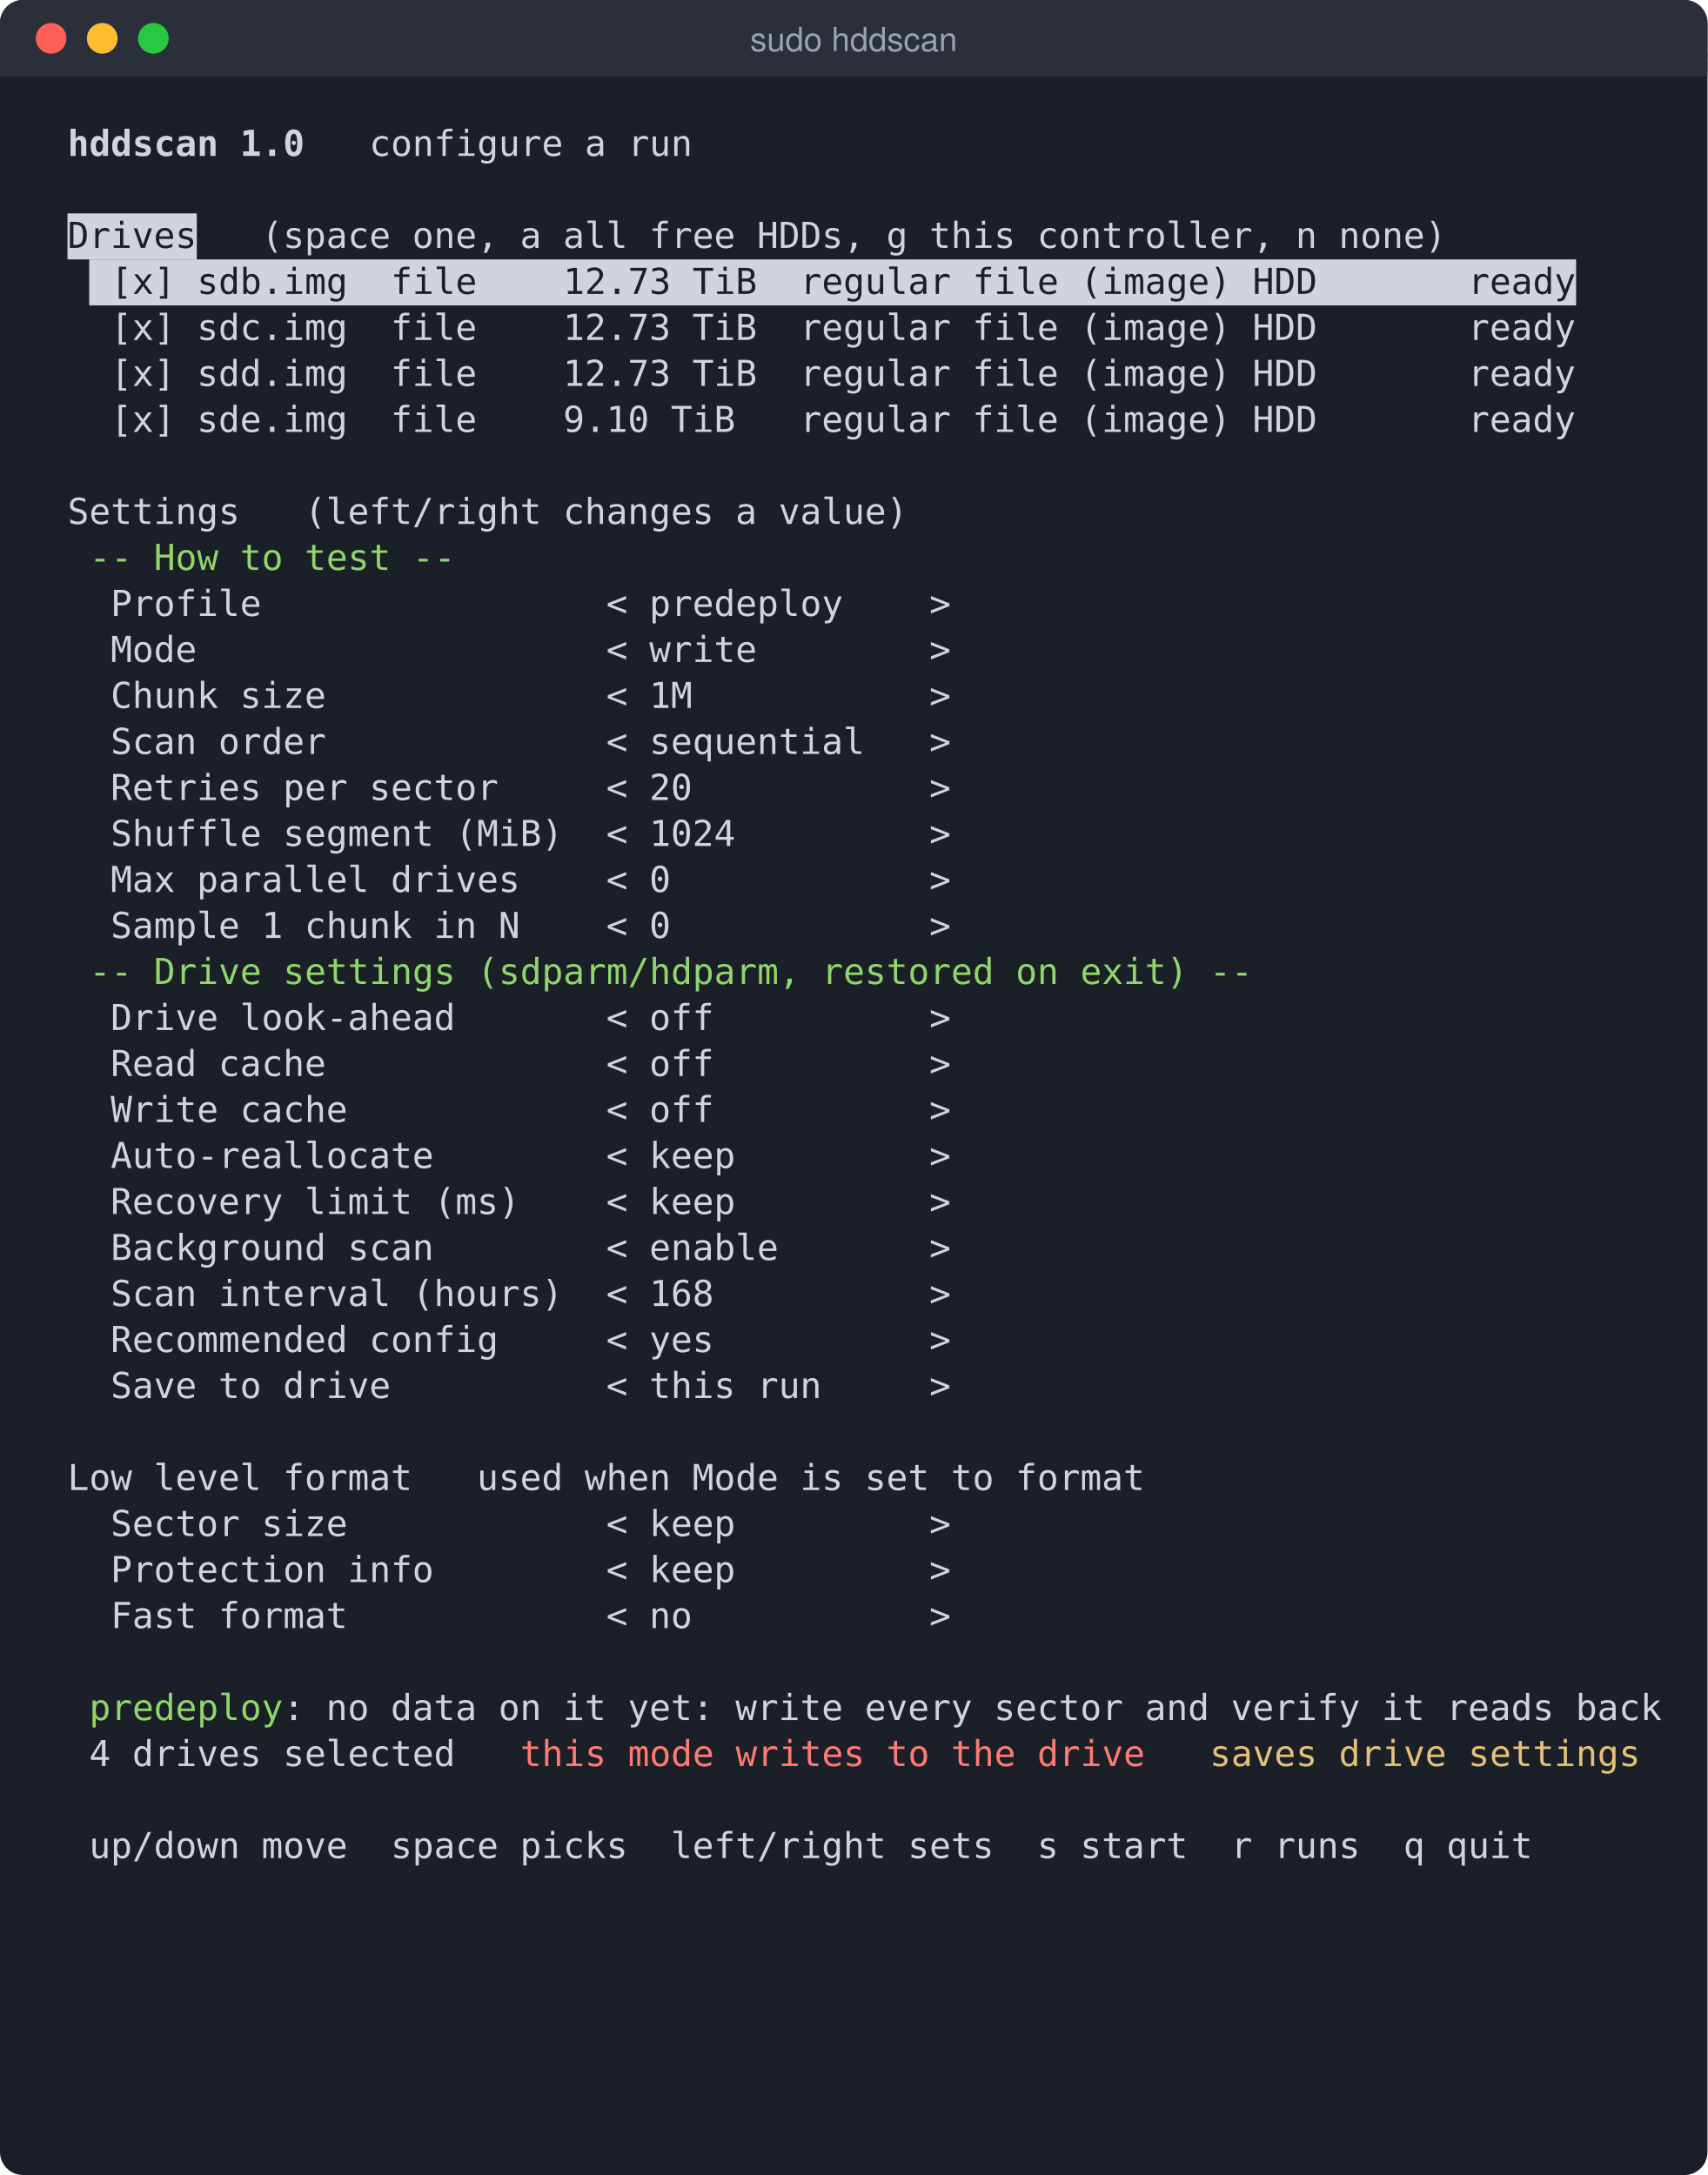
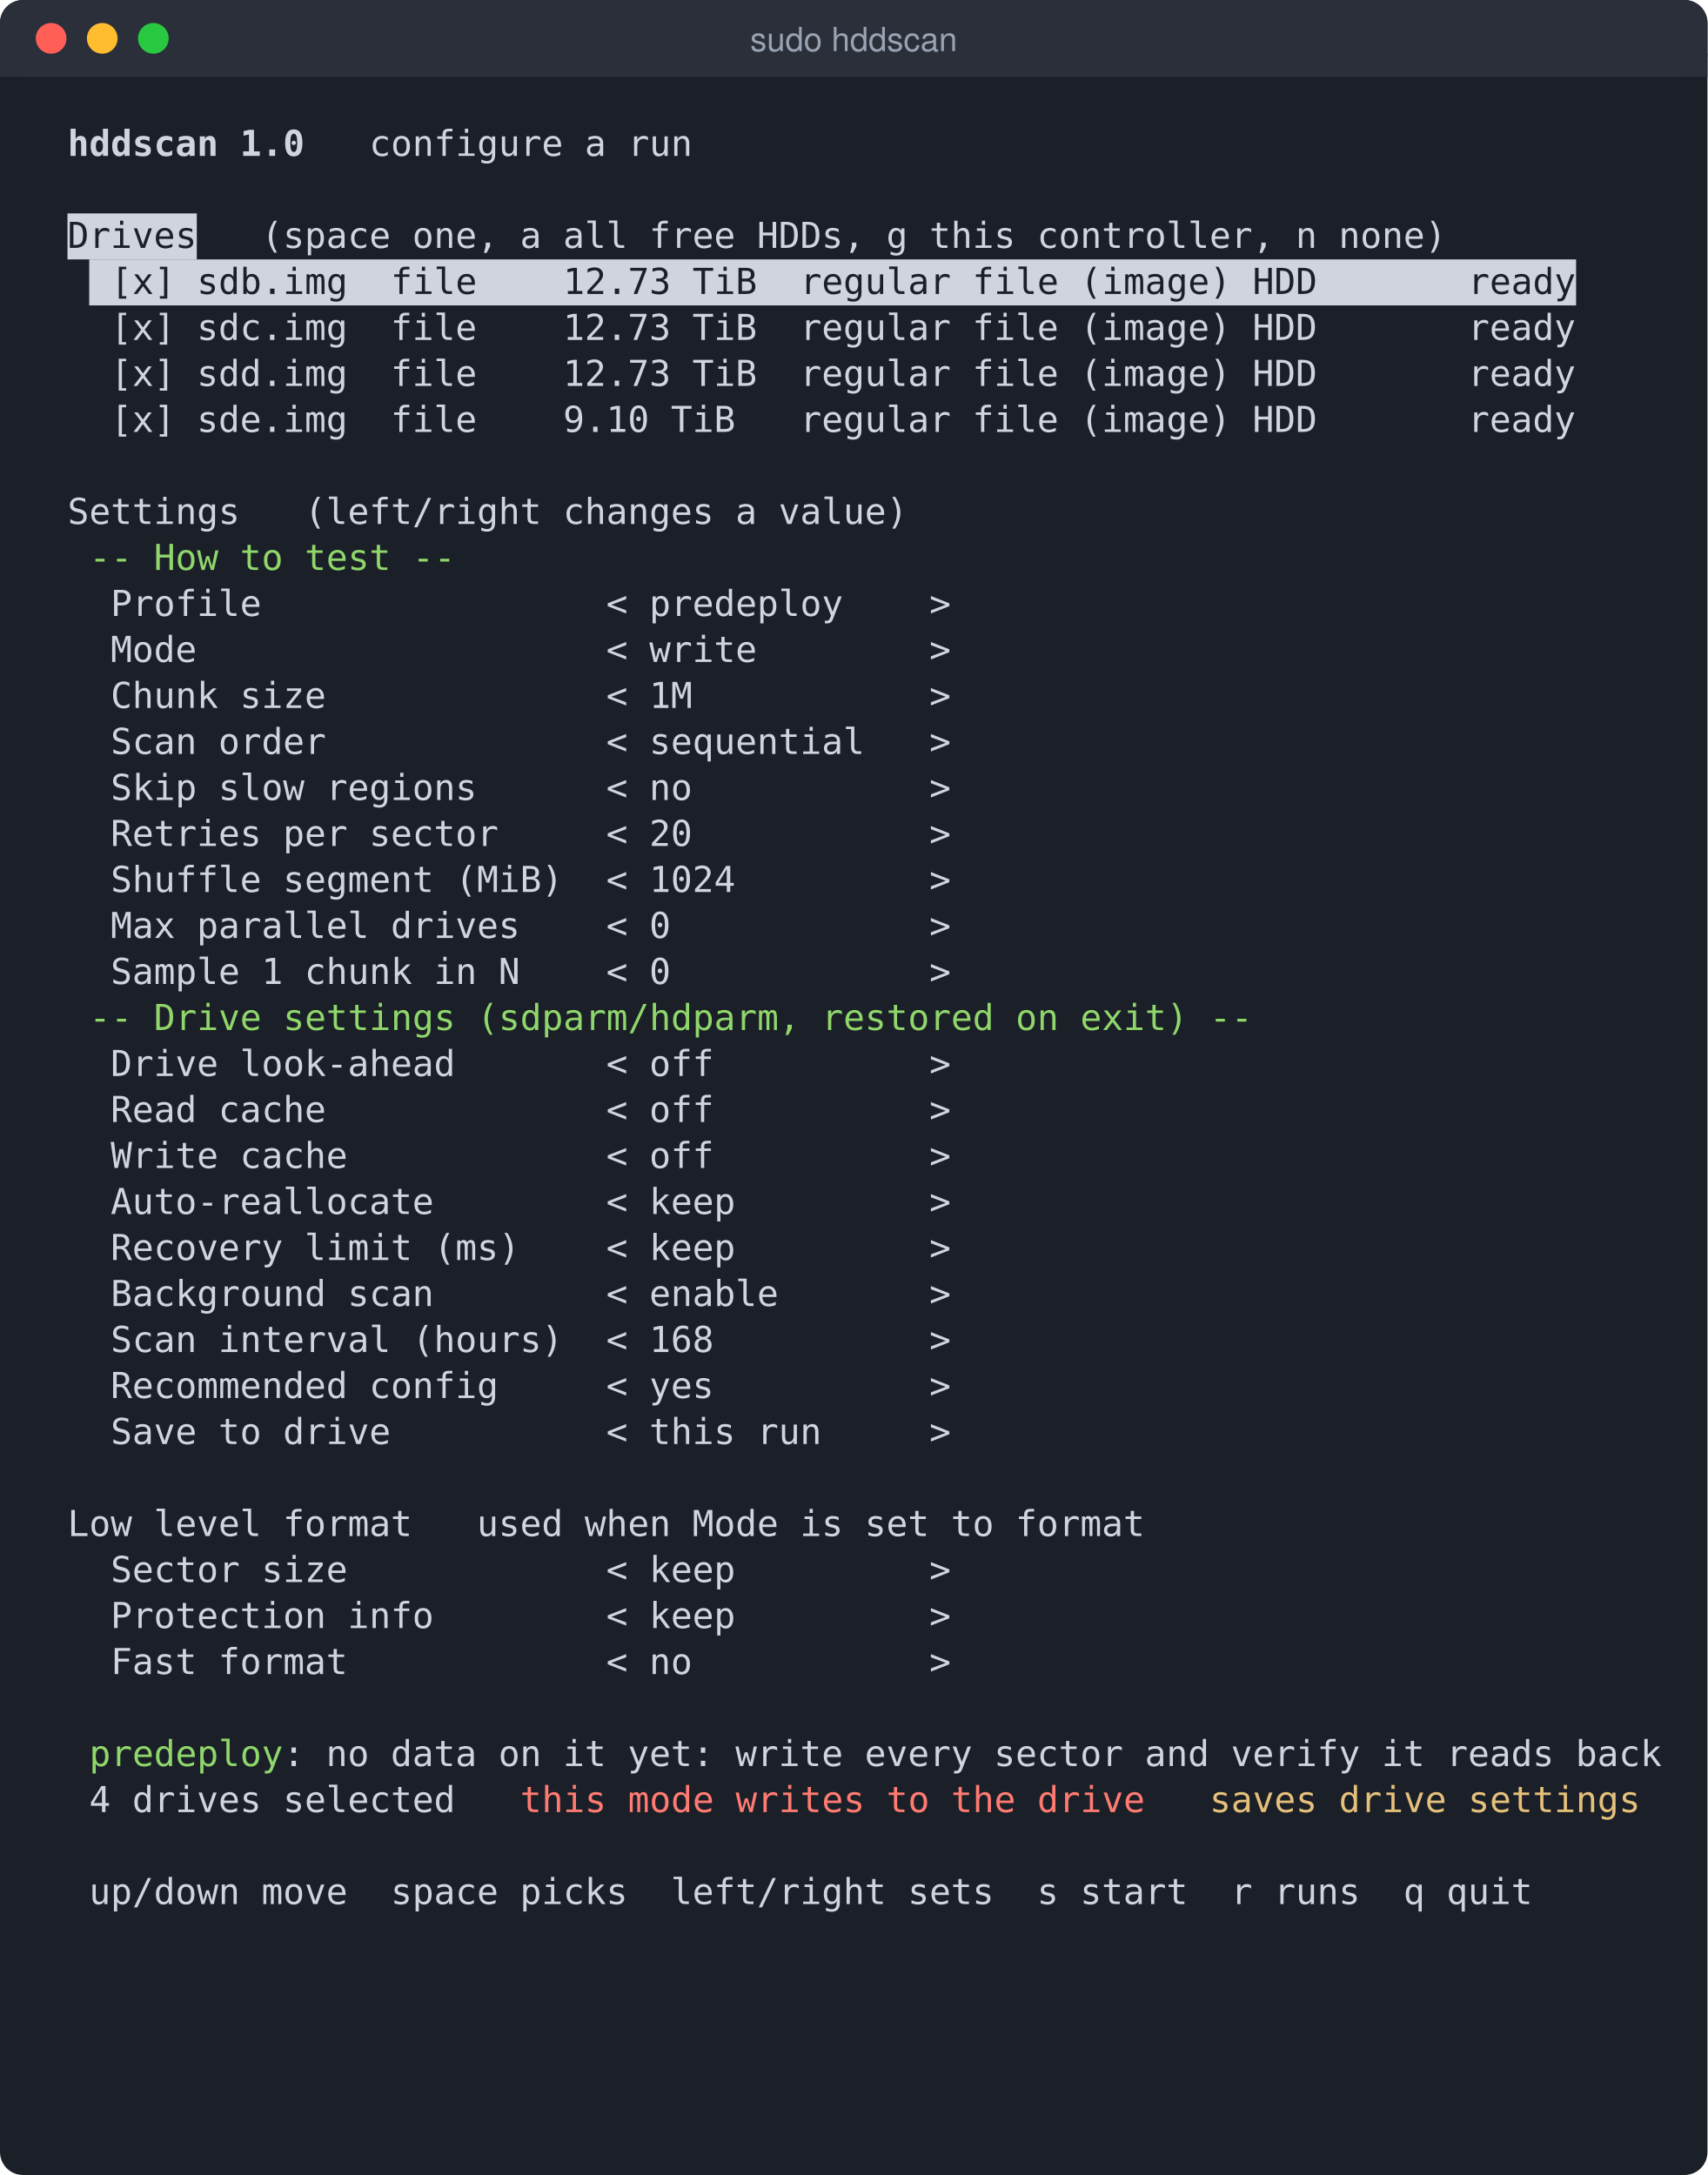
<svg xmlns="http://www.w3.org/2000/svg" width="668" height="851" viewBox="0 0 668 851" role="img" aria-label="sudo hddscan">
  <rect width="668" height="851" rx="9" fill="#1b1f27" />
  <rect width="668" height="30" rx="9" fill="#2a2f3a" />
  <rect y="21" width="668" height="9" fill="#2a2f3a" />
  <circle cx="20" cy="15" r="6" fill="#ff5f57" />
  <circle cx="40" cy="15" r="6" fill="#febc2e" />
  <circle cx="60" cy="15" r="6" fill="#28c840" />
  <text x="334" y="20" fill="#9aa3b2" font-family="-apple-system,Segoe UI,Helvetica,Arial,sans-serif" font-size="13" text-anchor="middle">sudo hddscan</text>
  <text y="61" font-family="DejaVu Sans Mono,Menlo,Consolas,Liberation Mono,monospace" font-size="14" xml:space="preserve">
    <tspan x="18.0" fill="#d0d4de" font-weight="bold"> hddscan 1.0 </tspan>
    <tspan x="127.6" fill="#d0d4de">  configure a run                                             </tspan>
  </text>
  <rect x="26.4" y="83.5" width="50.6" height="18" fill="#d0d4de" />
  <text y="97" font-family="DejaVu Sans Mono,Menlo,Consolas,Liberation Mono,monospace" font-size="14" xml:space="preserve">
    <tspan x="26.4" fill="#1b1f27">Drives</tspan>
    <tspan x="77.0" fill="#d0d4de">   (space one, a all free HDDs, g this controller, n none)          </tspan>
  </text>
  <rect x="34.9" y="101.5" width="581.7" height="18" fill="#d0d4de" />
  <text y="115" font-family="DejaVu Sans Mono,Menlo,Consolas,Liberation Mono,monospace" font-size="14" xml:space="preserve">
    <tspan x="34.9" fill="#1b1f27"> [x] sdb.img  file    12.73 TiB  regular file (image) HDD       ready</tspan>
  </text>
  <text y="133" font-family="DejaVu Sans Mono,Menlo,Consolas,Liberation Mono,monospace" font-size="14" xml:space="preserve">
    <tspan x="18.0" fill="#d0d4de">   [x] sdc.img  file    12.73 TiB  regular file (image) HDD       ready    </tspan>
  </text>
  <text y="151" font-family="DejaVu Sans Mono,Menlo,Consolas,Liberation Mono,monospace" font-size="14" xml:space="preserve">
    <tspan x="18.0" fill="#d0d4de">   [x] sdd.img  file    12.73 TiB  regular file (image) HDD       ready    </tspan>
  </text>
  <text y="169" font-family="DejaVu Sans Mono,Menlo,Consolas,Liberation Mono,monospace" font-size="14" xml:space="preserve">
    <tspan x="18.0" fill="#d0d4de">   [x] sde.img  file    9.10 TiB   regular file (image) HDD       ready    </tspan>
  </text>
  <text y="205" font-family="DejaVu Sans Mono,Menlo,Consolas,Liberation Mono,monospace" font-size="14" xml:space="preserve">
    <tspan x="18.0" fill="#d0d4de"> Settings   (left/right changes a value)                                   </tspan>
  </text>
  <text y="223" font-family="DejaVu Sans Mono,Menlo,Consolas,Liberation Mono,monospace" font-size="14" xml:space="preserve">
    <tspan x="34.9" fill="#8fd66b">-- How to test --</tspan>
  </text>
  <text y="241" font-family="DejaVu Sans Mono,Menlo,Consolas,Liberation Mono,monospace" font-size="14" xml:space="preserve">
    <tspan x="18.0" fill="#d0d4de">   Profile                &lt; predeploy    &gt;                                 </tspan>
  </text>
  <text y="259" font-family="DejaVu Sans Mono,Menlo,Consolas,Liberation Mono,monospace" font-size="14" xml:space="preserve">
    <tspan x="18.0" fill="#d0d4de">   Mode                   &lt; write        &gt;                                 </tspan>
  </text>
  <text y="277" font-family="DejaVu Sans Mono,Menlo,Consolas,Liberation Mono,monospace" font-size="14" xml:space="preserve">
    <tspan x="18.0" fill="#d0d4de">   Chunk size             &lt; 1M           &gt;                                 </tspan>
  </text>
  <text y="295" font-family="DejaVu Sans Mono,Menlo,Consolas,Liberation Mono,monospace" font-size="14" xml:space="preserve">
    <tspan x="18.0" fill="#d0d4de">   Scan order             &lt; sequential   &gt;                                 </tspan>
  </text>
  <text y="313" font-family="DejaVu Sans Mono,Menlo,Consolas,Liberation Mono,monospace" font-size="14" xml:space="preserve">
+     <tspan x="18.0" fill="#d0d4de">   Skip slow regions      &lt; no           &gt;                                 </tspan>
+   </text>
+   <text y="331" font-family="DejaVu Sans Mono,Menlo,Consolas,Liberation Mono,monospace" font-size="14" xml:space="preserve">
    <tspan x="18.0" fill="#d0d4de">   Retries per sector     &lt; 20           &gt;                                 </tspan>
  </text>
-   <text y="331" font-family="DejaVu Sans Mono,Menlo,Consolas,Liberation Mono,monospace" font-size="14" xml:space="preserve">
+   <text y="349" font-family="DejaVu Sans Mono,Menlo,Consolas,Liberation Mono,monospace" font-size="14" xml:space="preserve">
    <tspan x="18.0" fill="#d0d4de">   Shuffle segment (MiB)  &lt; 1024         &gt;                                 </tspan>
  </text>
-   <text y="349" font-family="DejaVu Sans Mono,Menlo,Consolas,Liberation Mono,monospace" font-size="14" xml:space="preserve">
+   <text y="367" font-family="DejaVu Sans Mono,Menlo,Consolas,Liberation Mono,monospace" font-size="14" xml:space="preserve">
    <tspan x="18.0" fill="#d0d4de">   Max parallel drives    &lt; 0            &gt;                                 </tspan>
  </text>
-   <text y="367" font-family="DejaVu Sans Mono,Menlo,Consolas,Liberation Mono,monospace" font-size="14" xml:space="preserve">
+   <text y="385" font-family="DejaVu Sans Mono,Menlo,Consolas,Liberation Mono,monospace" font-size="14" xml:space="preserve">
    <tspan x="18.0" fill="#d0d4de">   Sample 1 chunk in N    &lt; 0            &gt;                                 </tspan>
  </text>
-   <text y="385" font-family="DejaVu Sans Mono,Menlo,Consolas,Liberation Mono,monospace" font-size="14" xml:space="preserve">
+   <text y="403" font-family="DejaVu Sans Mono,Menlo,Consolas,Liberation Mono,monospace" font-size="14" xml:space="preserve">
    <tspan x="34.9" fill="#8fd66b">-- Drive settings (sdparm/hdparm, restored on exit) --</tspan>
  </text>
-   <text y="403" font-family="DejaVu Sans Mono,Menlo,Consolas,Liberation Mono,monospace" font-size="14" xml:space="preserve">
+   <text y="421" font-family="DejaVu Sans Mono,Menlo,Consolas,Liberation Mono,monospace" font-size="14" xml:space="preserve">
    <tspan x="18.0" fill="#d0d4de">   Drive look-ahead       &lt; off          &gt;                                 </tspan>
  </text>
-   <text y="421" font-family="DejaVu Sans Mono,Menlo,Consolas,Liberation Mono,monospace" font-size="14" xml:space="preserve">
+   <text y="439" font-family="DejaVu Sans Mono,Menlo,Consolas,Liberation Mono,monospace" font-size="14" xml:space="preserve">
    <tspan x="18.0" fill="#d0d4de">   Read cache             &lt; off          &gt;                                 </tspan>
  </text>
-   <text y="439" font-family="DejaVu Sans Mono,Menlo,Consolas,Liberation Mono,monospace" font-size="14" xml:space="preserve">
+   <text y="457" font-family="DejaVu Sans Mono,Menlo,Consolas,Liberation Mono,monospace" font-size="14" xml:space="preserve">
    <tspan x="18.0" fill="#d0d4de">   Write cache            &lt; off          &gt;                                 </tspan>
  </text>
-   <text y="457" font-family="DejaVu Sans Mono,Menlo,Consolas,Liberation Mono,monospace" font-size="14" xml:space="preserve">
+   <text y="475" font-family="DejaVu Sans Mono,Menlo,Consolas,Liberation Mono,monospace" font-size="14" xml:space="preserve">
    <tspan x="18.0" fill="#d0d4de">   Auto-reallocate        &lt; keep         &gt;                                 </tspan>
  </text>
-   <text y="475" font-family="DejaVu Sans Mono,Menlo,Consolas,Liberation Mono,monospace" font-size="14" xml:space="preserve">
+   <text y="493" font-family="DejaVu Sans Mono,Menlo,Consolas,Liberation Mono,monospace" font-size="14" xml:space="preserve">
    <tspan x="18.0" fill="#d0d4de">   Recovery limit (ms)    &lt; keep         &gt;                                 </tspan>
  </text>
-   <text y="493" font-family="DejaVu Sans Mono,Menlo,Consolas,Liberation Mono,monospace" font-size="14" xml:space="preserve">
+   <text y="511" font-family="DejaVu Sans Mono,Menlo,Consolas,Liberation Mono,monospace" font-size="14" xml:space="preserve">
    <tspan x="18.0" fill="#d0d4de">   Background scan        &lt; enable       &gt;                                 </tspan>
  </text>
-   <text y="511" font-family="DejaVu Sans Mono,Menlo,Consolas,Liberation Mono,monospace" font-size="14" xml:space="preserve">
+   <text y="529" font-family="DejaVu Sans Mono,Menlo,Consolas,Liberation Mono,monospace" font-size="14" xml:space="preserve">
    <tspan x="18.0" fill="#d0d4de">   Scan interval (hours)  &lt; 168          &gt;                                 </tspan>
  </text>
-   <text y="529" font-family="DejaVu Sans Mono,Menlo,Consolas,Liberation Mono,monospace" font-size="14" xml:space="preserve">
+   <text y="547" font-family="DejaVu Sans Mono,Menlo,Consolas,Liberation Mono,monospace" font-size="14" xml:space="preserve">
    <tspan x="18.0" fill="#d0d4de">   Recommended config     &lt; yes          &gt;                                 </tspan>
  </text>
-   <text y="547" font-family="DejaVu Sans Mono,Menlo,Consolas,Liberation Mono,monospace" font-size="14" xml:space="preserve">
+   <text y="565" font-family="DejaVu Sans Mono,Menlo,Consolas,Liberation Mono,monospace" font-size="14" xml:space="preserve">
    <tspan x="18.0" fill="#d0d4de">   Save to drive          &lt; this run     &gt;                                 </tspan>
  </text>
-   <text y="583" font-family="DejaVu Sans Mono,Menlo,Consolas,Liberation Mono,monospace" font-size="14" xml:space="preserve">
+   <text y="601" font-family="DejaVu Sans Mono,Menlo,Consolas,Liberation Mono,monospace" font-size="14" xml:space="preserve">
    <tspan x="18.0" fill="#d0d4de"> Low level format   used when Mode is set to format                        </tspan>
  </text>
-   <text y="601" font-family="DejaVu Sans Mono,Menlo,Consolas,Liberation Mono,monospace" font-size="14" xml:space="preserve">
+   <text y="619" font-family="DejaVu Sans Mono,Menlo,Consolas,Liberation Mono,monospace" font-size="14" xml:space="preserve">
    <tspan x="18.0" fill="#d0d4de">   Sector size            &lt; keep         &gt;                                 </tspan>
  </text>
-   <text y="619" font-family="DejaVu Sans Mono,Menlo,Consolas,Liberation Mono,monospace" font-size="14" xml:space="preserve">
+   <text y="637" font-family="DejaVu Sans Mono,Menlo,Consolas,Liberation Mono,monospace" font-size="14" xml:space="preserve">
    <tspan x="18.0" fill="#d0d4de">   Protection info        &lt; keep         &gt;                                 </tspan>
  </text>
-   <text y="637" font-family="DejaVu Sans Mono,Menlo,Consolas,Liberation Mono,monospace" font-size="14" xml:space="preserve">
+   <text y="655" font-family="DejaVu Sans Mono,Menlo,Consolas,Liberation Mono,monospace" font-size="14" xml:space="preserve">
    <tspan x="18.0" fill="#d0d4de">   Fast format            &lt; no           &gt;                                 </tspan>
  </text>
-   <text y="673" font-family="DejaVu Sans Mono,Menlo,Consolas,Liberation Mono,monospace" font-size="14" xml:space="preserve">
+   <text y="691" font-family="DejaVu Sans Mono,Menlo,Consolas,Liberation Mono,monospace" font-size="14" xml:space="preserve">
    <tspan x="34.9" fill="#8fd66b">predeploy</tspan>
    <tspan x="110.7" fill="#d0d4de">: no data on it yet: write every sector and verify it reads back</tspan>
  </text>
-   <text y="691" font-family="DejaVu Sans Mono,Menlo,Consolas,Liberation Mono,monospace" font-size="14" xml:space="preserve">
+   <text y="709" font-family="DejaVu Sans Mono,Menlo,Consolas,Liberation Mono,monospace" font-size="14" xml:space="preserve">
    <tspan x="18.0" fill="#d0d4de">  4 drives selected   </tspan>
    <tspan x="203.5" fill="#ff7b72">this mode writes to the drive</tspan>
    <tspan x="473.2" fill="#e5c07b">saves drive settings</tspan>
  </text>
-   <text y="727" font-family="DejaVu Sans Mono,Menlo,Consolas,Liberation Mono,monospace" font-size="14" xml:space="preserve">
+   <text y="745" font-family="DejaVu Sans Mono,Menlo,Consolas,Liberation Mono,monospace" font-size="14" xml:space="preserve">
    <tspan x="18.0" fill="#d0d4de">  up/down move  space picks  left/right sets  s start  r runs  q quit      </tspan>
  </text>
</svg>
